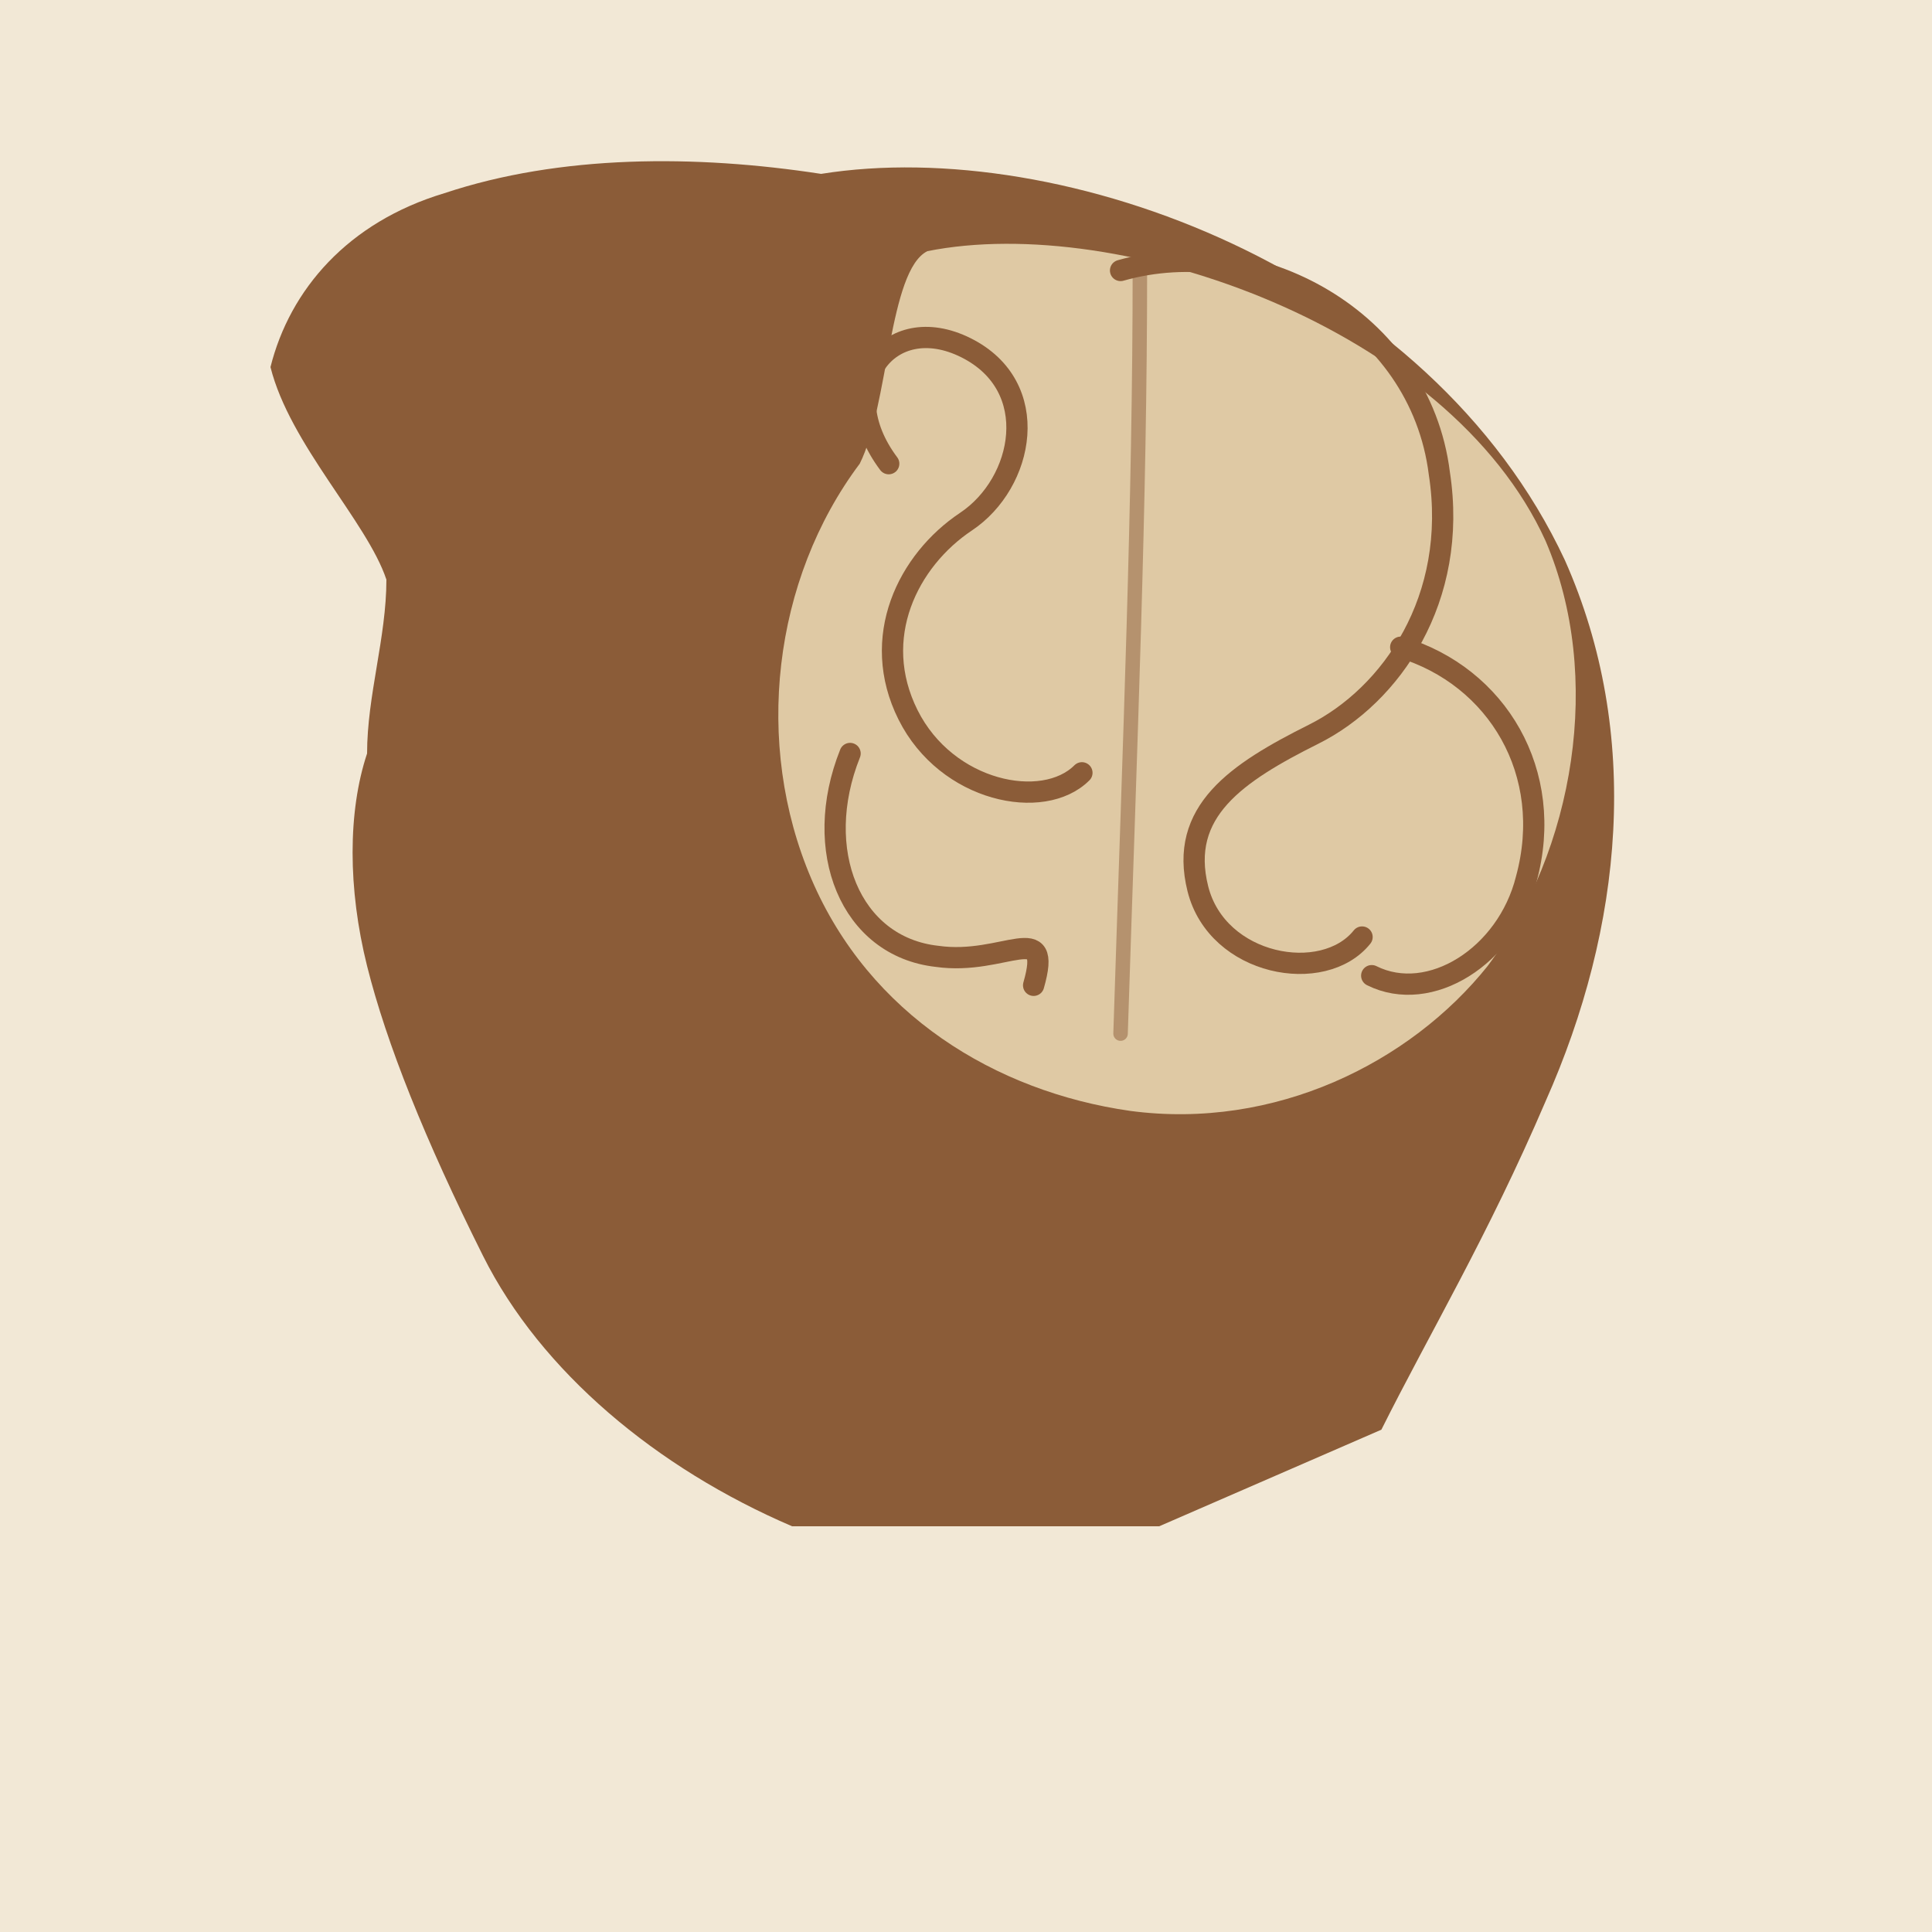
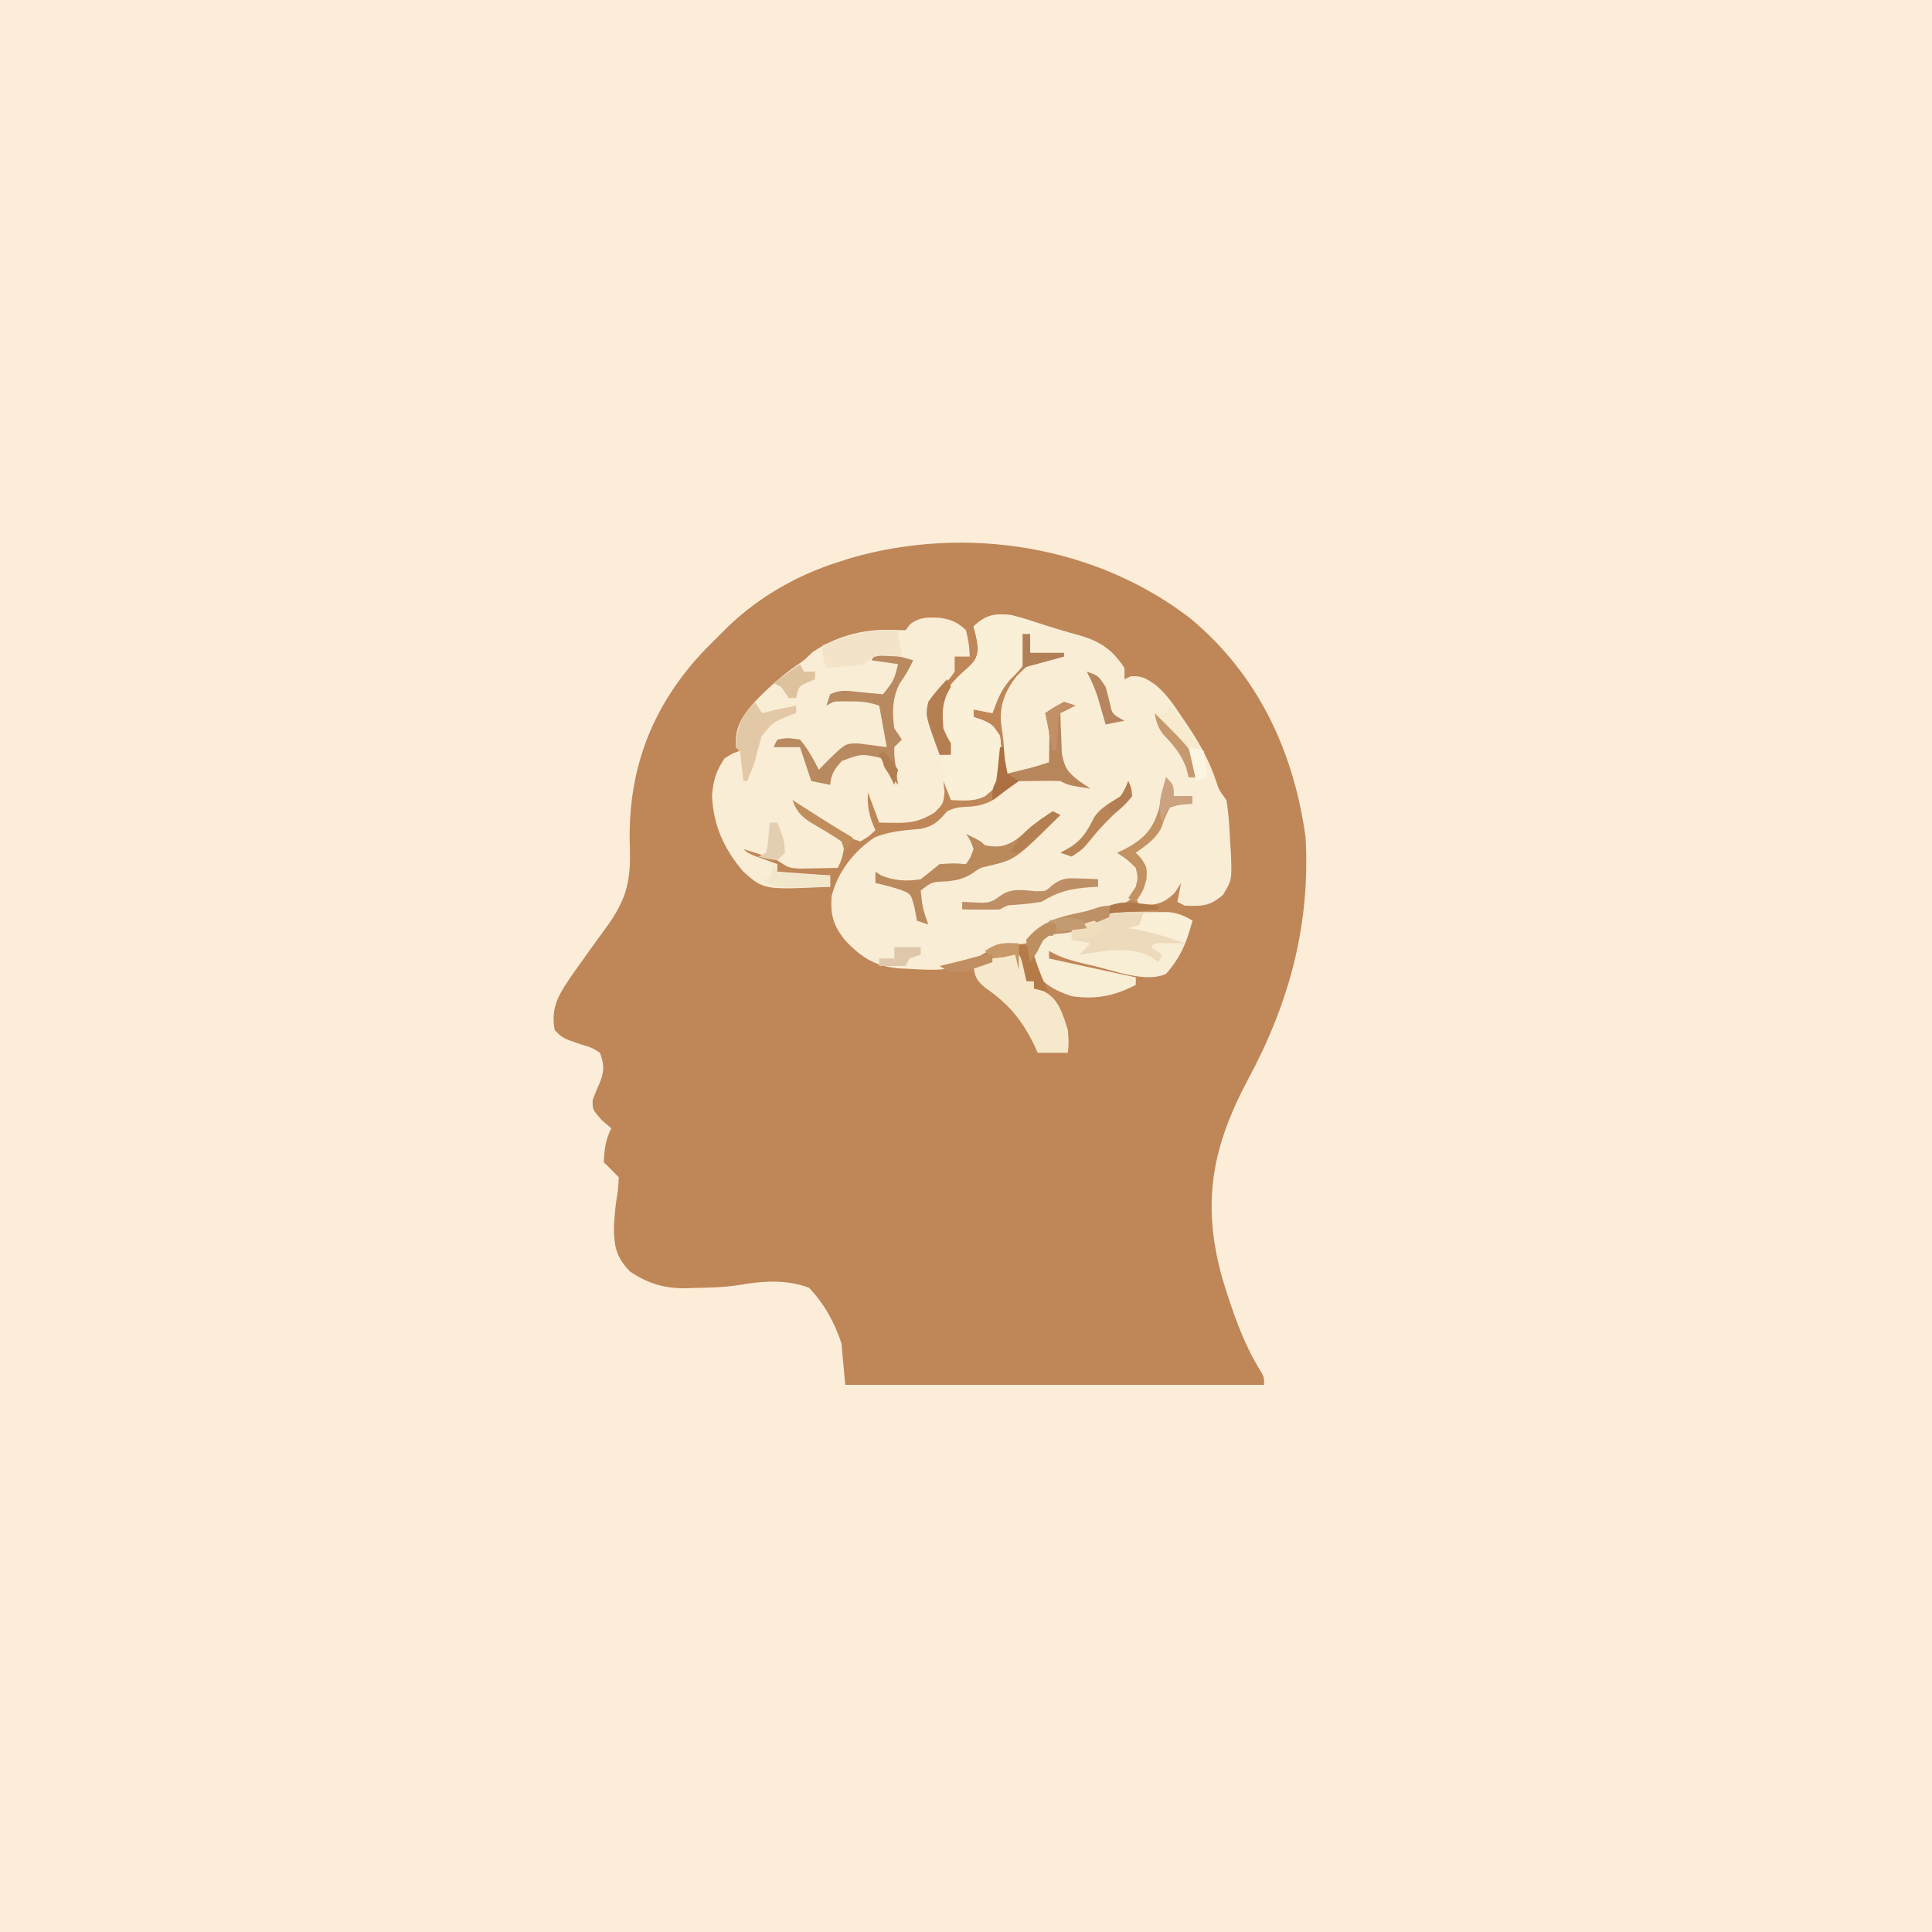
- <svg xmlns="http://www.w3.org/2000/svg" viewBox="0 0 200 200">
-   <rect width="200" height="200" fill="#f2e8d6" />
-   <path fill="#8B5C38" d="     M 85,18     C 110,14 148,28 162,58     C 170,76 168,96 160,114     C 154,128 148,138 143,148     L 120,158 L 82,158     C 68,152 56,142 50,130     C 44,118 40,108 38,100     C 36,92 36,84 38,78     C 38,72 40,66 40,60     C 38,54 30,46 28,38     C 30,30 36,23 46,20     C 58,16 72,16 85,18     Z   " />
-   <path fill="#dfc9a4" d="     M 96,26     C 116,22 150,34 160,56     C 166,70 163,88 154,100     C 146,110 132,117 117,115     C 103,113 90,105 84,91     C 78,77 80,60 89,48     C 92,42 92,28 96,26     Z   " />
-   <path fill="none" stroke="#8B5C38" stroke-width="2.2" stroke-linecap="round" d="     M 92,48 C 86,40 92,32 100,36 C 108,40 106,50 100,54     C 94,58 90,66 94,74 C 98,82 108,84 112,80   " />
-   <path fill="none" stroke="#8B5C38" stroke-width="2.2" stroke-linecap="round" d="     M 88,78 C 84,88 88,98 97,99 C 104,100 109,95 107,102   " />
-   <path fill="none" stroke="#8B5C38" stroke-width="2.2" stroke-linecap="round" d="     M 116,28 C 130,24 147,33 149,49 C 151,62 144,72 136,76     C 128,80 122,84 124,92 C 126,100 137,102 141,97   " />
-   <path fill="none" stroke="#8B5C38" stroke-width="2.2" stroke-linecap="round" d="     M 145,67 C 155,70 161,80 158,91 C 156,99 148,104 142,101   " />
-   <path fill="none" stroke="#8B5C38" stroke-width="1.5" stroke-linecap="round" opacity="0.5" d="     M 118,28 C 118,52 117,76 116,107   " />
+ <svg xmlns="http://www.w3.org/2000/svg" version="1.1" width="512" height="512">
+   <path d="M0 0 C168.96 0 337.92 0 512 0 C512 168.96 512 337.92 512 512 C343.04 512 174.08 512 0 512 C0 343.04 0 174.08 0 0 Z " fill="#FCEDD9" transform="translate(0,0)" />
+   <path d="M0 0 C17.826 14.869 27.366 35.218 30.449 58.043 C31.711 81.069 26.174 101.629 15.324 121.855 C5.689 139.829 2.716 154.87 8.449 175.043 C11.057 183.546 13.843 191.887 18.566 199.477 C19.449 201.043 19.449 201.043 19.449 203.043 C-17.181 203.043 -53.811 203.043 -91.551 203.043 C-91.881 199.413 -92.211 195.783 -92.551 192.043 C-94.442 186.431 -97.08 181.584 -101.176 177.293 C-107.053 175.116 -113.248 175.457 -119.371 176.543 C-123.406 177.177 -127.347 177.304 -131.426 177.355 C-132.19 177.384 -132.955 177.413 -133.742 177.443 C-139.484 177.507 -143.752 176.238 -148.551 173.043 C-152.111 169.394 -152.788 166.609 -152.863 161.668 C-152.756 158.238 -152.4 154.98 -151.801 151.605 C-151.718 150.43 -151.636 149.254 -151.551 148.043 C-152.863 146.689 -154.196 145.355 -155.551 144.043 C-155.377 140.678 -155.063 138.067 -153.551 135.043 C-154.396 134.321 -155.242 133.599 -156.113 132.855 C-158.551 130.043 -158.551 130.043 -158.488 127.543 C-157.855 125.855 -157.166 124.187 -156.426 122.543 C-155.356 119.485 -155.49 118.09 -156.551 115.043 C-158.772 113.643 -158.772 113.643 -161.488 112.855 C-166.399 111.195 -166.399 111.195 -168.551 109.043 C-169.748 102.792 -167.219 99.26 -163.762 94.152 C-162.167 91.91 -160.569 89.67 -158.965 87.434 C-158.524 86.819 -158.083 86.204 -157.628 85.571 C-156.764 84.372 -155.893 83.179 -155.016 81.99 C-149.107 73.9 -148.277 68.978 -148.676 59.168 C-149.044 39.237 -142.446 22.617 -128.687 8.17 C-127.322 6.78 -125.937 5.411 -124.551 4.043 C-123.798 3.291 -123.045 2.54 -122.27 1.766 C-114.144 -5.904 -104.196 -11.587 -93.551 -14.957 C-92.396 -15.33 -91.241 -15.702 -90.051 -16.086 C-59.521 -24.83 -25.17 -19.452 0 0 Z " fill="#BF8658" transform="translate(315.5508,163.957)" />
+   <path d="M0 0 C3.078 0.77 3.078 0.77 6.25 1.812 C10.317 3.136 14.373 4.382 18.5 5.5 C23.803 7.084 26.911 9.367 30 14 C30 14.99 30 15.98 30 17 C30.536 16.753 31.073 16.505 31.625 16.25 C34.619 15.935 35.985 16.94 38.395 18.627 C41.387 21.187 43.459 24.364 45.625 27.625 C46.106 28.335 46.586 29.045 47.082 29.776 C50.109 34.352 52.579 38.851 54.316 44.082 C55.014 46.284 55.014 46.284 57 49 C57.651 52.637 57.797 56.314 58 60 C58.099 61.481 58.099 61.481 58.199 62.992 C58.482 70.196 58.482 70.196 56.125 74.125 C52.675 77.169 50.543 77.189 46 77 C45.34 76.67 44.68 76.34 44 76 C44.33 74.35 44.66 72.7 45 71 C44.484 71.804 43.969 72.609 43.438 73.438 C40.368 76.664 38.351 76.749 34 77 C33.67 76.34 33.34 75.68 33 75 C33.33 74.402 33.66 73.804 34 73.188 C35.298 70.347 34.906 68.945 34 66 C33.34 65.01 32.68 64.02 32 63 C32.907 62.34 33.815 61.68 34.75 61 C38.445 57.962 40.167 54.345 42 50 C43.98 50 45.96 50 48 50 C48 49.34 48 48.68 48 48 C46.824 48.093 46.824 48.093 45.625 48.188 C44.759 48.126 43.892 48.064 43 48 C42.34 47.01 41.68 46.02 41 45 C40.853 45.808 40.706 46.616 40.555 47.449 C38.494 57.267 38.494 57.267 35 60.188 C32 62 32 62 29 63 C30.268 63.773 30.268 63.773 31.562 64.562 C34 67 34 67 34.062 70.562 C32.845 74.503 32.487 75.016 29 77 C25.088 78.211 21.084 79.056 17.086 79.93 C11.382 81.293 8.343 83.101 4 87 C2.054 87.255 0.104 87.505 -1.855 87.625 C-5.252 88.219 -7.852 90.006 -10.727 91.844 C-15.911 94.48 -21.399 94.099 -27.062 93.75 C-28.104 93.709 -28.104 93.709 -29.166 93.668 C-35.614 93.288 -39.42 91.022 -43.812 86.438 C-47.075 82.532 -48.007 79.588 -47.617 74.523 C-46.051 68.118 -41.68 62.529 -36.195 58.914 C-32.294 57.29 -28.17 57.011 -23.988 56.652 C-20.462 55.882 -19.319 54.686 -17 52 C-14.73 50.865 -13.27 50.87 -10.75 50.75 C-5.653 50.251 -3.654 48.484 0 45 C2.937 43.213 5.078 42.748 8.5 42.812 C9.253 42.819 10.006 42.825 10.781 42.832 C12.96 42.997 14.902 43.404 17 44 C16.358 43.487 15.716 42.974 15.055 42.445 C12.347 39.223 12.342 37.039 12.125 32.875 C12.005 31.015 12.005 31.015 11.883 29.117 C12 26 12 26 14 24 C12.35 24.66 10.7 25.32 9 26 C9.491 26.843 9.491 26.843 9.992 27.703 C11.118 30.269 11.207 31.968 11.125 34.75 C11.107 35.549 11.089 36.348 11.07 37.172 C11.047 37.775 11.024 38.378 11 39 C6.446 41.666 3.261 42.316 -2 42 C-1.988 41.348 -1.977 40.695 -1.965 40.023 C-1.891 34.411 -1.891 34.411 -2.688 28.875 C-3.217 24.007 -1.59 20.005 1.434 16.191 C3.839 13.69 5.683 12.106 9 11 C7.68 10.67 6.36 10.34 5 10 C5 8.35 5 6.7 5 5 C4.34 5 3.68 5 3 5 C3.289 6.011 3.578 7.021 3.875 8.062 C4.011 12.332 3.928 12.591 1.25 15.5 C0.696 16.068 0.141 16.637 -0.43 17.223 C-2.789 19.893 -3.779 22.677 -5 26 C-6.65 25.67 -8.3 25.34 -10 25 C-10 25.66 -10 26.32 -10 27 C-9.216 27.268 -8.432 27.536 -7.625 27.812 C-5 29 -5 29 -3 32 C-2.664 34.777 -2.664 34.777 -2.625 37.938 C-2.597 38.978 -2.568 40.018 -2.539 41.09 C-3.106 44.667 -4.215 45.769 -7 48 C-9.957 49.478 -12.742 49.06 -16 49 C-16.66 47.35 -17.32 45.7 -18 44 C-17.845 45.361 -17.845 45.361 -17.688 46.75 C-18 50 -18 50 -20.312 52.312 C-23.93 54.584 -26.503 55.123 -30.688 55.062 C-31.9 55.049 -31.9 55.049 -33.137 55.035 C-33.752 55.024 -34.366 55.012 -35 55 C-35.99 52.36 -36.98 49.72 -38 47 C-38.22 50.856 -37.604 53.492 -36 57 C-37.688 58.625 -37.688 58.625 -40 60 C-44.012 58.791 -47.319 56.648 -50.812 54.375 C-51.788 53.743 -52.764 53.112 -53.77 52.461 C-54.506 51.979 -55.242 51.497 -56 51 C-53.431 53.708 -50.95 55.83 -47.75 57.75 C-47.044 58.178 -46.337 58.606 -45.609 59.047 C-45.078 59.361 -44.547 59.676 -44 60 C-44.875 64.75 -44.875 64.75 -46 67 C-48.104 67.054 -50.208 67.093 -52.312 67.125 C-53.484 67.148 -54.656 67.171 -55.863 67.195 C-59 67 -59 67 -62 65 C-63.548 64.417 -65.112 63.877 -66.688 63.375 C-67.496 63.115 -68.304 62.854 -69.137 62.586 C-69.752 62.393 -70.366 62.199 -71 62 C-69.54 63.46 -67.867 63.858 -65.938 64.562 C-65.204 64.832 -64.471 65.101 -63.715 65.379 C-63.149 65.584 -62.583 65.789 -62 66 C-62 66.66 -62 67.32 -62 68 C-55.07 68.495 -55.07 68.495 -48 69 C-48 69.99 -48 70.98 -48 72 C-65.57 72.824 -65.57 72.824 -71 68 C-76.095 62.069 -78.94 55.8 -79.312 47.938 C-78.983 43.789 -78.298 41.447 -76 38 C-73.812 36.625 -73.812 36.625 -72 36 C-72.33 35.67 -72.66 35.34 -73 35 C-73.232 29.559 -71.509 27.007 -67.938 22.938 C-64.458 19.292 -60.885 16.11 -56.75 13.234 C-54.838 11.948 -54.838 11.948 -52.75 9.875 C-45.977 5.257 -38.1 3.4 -30 4 C-29.34 4 -28.68 4 -28 4 C-27.629 3.505 -27.258 3.01 -26.875 2.5 C-24.352 0.481 -22.156 0.578 -19.004 0.723 C-15.938 1.147 -14.263 1.874 -12 4 C-11.188 7.688 -11.188 7.688 -11 11 C-12.32 11 -13.64 11 -15 11 C-15 12.32 -15 13.64 -15 15 C-16.348 16.895 -16.348 16.895 -18.062 18.812 C-20.741 22.193 -20.741 22.193 -20.938 26.562 C-20.628 27.697 -20.319 28.831 -20 30 C-19.667 32.333 -19.333 34.667 -19 37 C-18.01 37 -17.02 37 -16 37 C-16.742 35.484 -16.742 35.484 -17.5 33.938 C-19.102 30.135 -19.529 27.154 -19 23 C-17.04 19.306 -14.803 16.819 -11.688 14.125 C-9.737 12.287 -9.041 11.549 -8.84 8.844 C-9.117 6.371 -9.117 6.371 -10 3 C-6.623 -0.117 -4.518 -0.288 0 0 Z " fill="#F9EDD5" transform="translate(268,163)" />
+   <path d="M0 0 C3.052 0.869 6.028 1.891 9 3 C8.01 3.33 7.02 3.66 6 4 C5.67 4.66 5.34 5.32 5 6 C4.34 5.67 3.68 5.34 3 5 C3.289 6.011 3.578 7.021 3.875 8.062 C4.011 12.332 3.928 12.591 1.25 15.5 C0.696 16.068 0.141 16.637 -0.43 17.223 C-2.789 19.893 -3.779 22.677 -5 26 C-6.65 25.67 -8.3 25.34 -10 25 C-10 25.66 -10 26.32 -10 27 C-9.216 27.268 -8.432 27.536 -7.625 27.812 C-5 29 -5 29 -3 32 C-2.664 34.777 -2.664 34.777 -2.625 37.938 C-2.597 38.978 -2.568 40.018 -2.539 41.09 C-3.106 44.667 -4.215 45.769 -7 48 C-9.957 49.478 -12.742 49.06 -16 49 C-17.485 43.555 -17.485 43.555 -19 38 C-17.515 37.505 -17.515 37.505 -16 37 C-16.495 35.989 -16.99 34.979 -17.5 33.938 C-19.102 30.135 -19.529 27.154 -19 23 C-17.04 19.306 -14.803 16.819 -11.688 14.125 C-9.737 12.287 -9.041 11.549 -8.84 8.844 C-9.117 6.371 -9.117 6.371 -10 3 C-6.639 -0.103 -4.52 -0.512 0 0 Z " fill="#FAEFD7" transform="translate(268,163)" />
+   <path d="M0 0 C1.172 -0.004 1.172 -0.004 2.367 -0.008 C3.578 0.004 3.578 0.004 4.812 0.016 C5.619 0.008 6.426 0 7.258 -0.008 C8.039 -0.005 8.82 -0.003 9.625 0 C10.333 0.002 11.04 0.005 11.77 0.007 C14.122 0.305 15.76 1.105 17.812 2.266 C16.403 7.829 14.644 12.082 10.801 16.367 C5.563 18.734 -2.513 15.624 -7.938 14.328 C-9.049 14.074 -9.049 14.074 -10.184 13.814 C-13.742 12.974 -17.019 12.125 -20.188 10.266 C-20.188 10.926 -20.188 11.586 -20.188 12.266 C-12.531 13.982 -4.861 15.628 2.812 17.266 C2.812 17.926 2.812 18.586 2.812 19.266 C-2.882 22.237 -7.777 23.186 -14.188 22.266 C-18.701 20.733 -21.518 19.269 -24.188 15.266 C-24.625 12.891 -24.625 12.891 -24.188 10.266 C-20.695 5.208 -16.518 4.232 -10.809 2.941 C-8.236 2.39 -8.236 2.39 -6.285 1.24 C-3.997 0.177 -2.506 0.008 0 0 Z " fill="#F8EED6" transform="translate(298.1875,241.7344)" />
+   <path d="M0 0 C1 1 1 1 1.062 4.062 C1.042 5.032 1.021 6.001 1 7 C1.66 7 2.32 7 3 7 C3.33 7.66 3.66 8.32 4 9 C4.951 9.425 4.951 9.425 5.922 9.859 C9.699 11.933 10.731 16.054 12 20 C12.25 23.562 12.25 23.562 12 26 C9.36 26 6.72 26 4 26 C3.683 25.299 3.366 24.598 3.039 23.875 C-0.289 17.109 -3.721 13.048 -9.926 8.754 C-12.188 6.841 -12.663 5.892 -13 3 C-8.421 0.802 -5.19 -0.494 0 0 Z " fill="#F6E9CB" transform="translate(271,253)" />
+   <path d="M0 0 C1.177 -0.002 1.177 -0.002 2.378 -0.004 C6.237 0.069 9.359 0.192 12.625 2.375 C11.965 4.355 11.305 6.335 10.625 8.375 C9.326 8.354 8.026 8.334 6.688 8.312 C5.333 8.291 3.977 8.304 2.625 8.375 C2.295 8.705 1.965 9.035 1.625 9.375 C2.615 10.035 3.605 10.695 4.625 11.375 C4.295 12.035 3.965 12.695 3.625 13.375 C2.944 12.88 2.264 12.385 1.562 11.875 C-4.278 8.893 -11.066 10.574 -17.375 11.375 C-16.385 10.385 -15.395 9.395 -14.375 8.375 C-16.025 8.045 -17.675 7.715 -19.375 7.375 C-19.375 6.385 -19.375 5.395 -19.375 4.375 C-13.02 0.798 -7.162 -0.012 0 0 Z " fill="#EDD9BC" transform="translate(303.375,241.625)" />
+   <path d="M0 0 C3.469 0.458 6.674 0.891 10 2 C8.923 4.237 7.861 6.187 6.375 8.188 C4.478 12.069 4.386 15.742 5 20 C5.66 20.99 6.32 21.98 7 23 C6.34 23.66 5.68 24.32 5 25 C4.977 27.45 4.977 27.45 5.375 30.125 C5.486 31.035 5.597 31.945 5.711 32.883 C5.854 33.931 5.854 33.931 6 35 C2 30.25 2 30.25 2 28 C-3.702 26.691 -3.702 26.691 -8.938 28.688 C-10.936 30.928 -11.685 32.062 -12 35 C-13.65 34.67 -15.3 34.34 -17 34 C-17.99 31.03 -18.98 28.06 -20 25 C-22.31 25 -24.62 25 -27 25 C-26.67 24.34 -26.34 23.68 -26 23 C-23.312 22.5 -23.312 22.5 -20 23 C-17.919 25.452 -16.445 28.135 -15 31 C-14.237 30.216 -13.474 29.433 -12.688 28.625 C-7.943 23.991 -7.943 23.991 -4.52 24.023 C-2.013 24.349 0.493 24.674 3 25 C2.34 21.37 1.68 17.74 1 14 C-1.827 13.058 -3.632 12.865 -6.562 12.875 C-7.74 12.871 -7.74 12.871 -8.941 12.867 C-11.064 12.87 -11.064 12.87 -13 14 C-12.67 13.01 -12.34 12.02 -12 11 C-9.164 9.582 -7.009 10.137 -3.875 10.438 C-2.231 10.59 -2.231 10.59 -0.555 10.746 C0.71 10.872 0.71 10.872 2 11 C4.912 7.33 4.912 7.33 6 3 C3.69 2.67 1.38 2.34 -1 2 C-0.67 1.34 -0.34 0.68 0 0 Z " fill="#B9895F" transform="translate(232,173)" />
+   <path d="M0 0 C0.66 0.33 1.32 0.66 2 1 C-9.808 12.768 -9.808 12.768 -17.117 14.523 C-19.217 14.951 -19.217 14.951 -21.562 16.625 C-24.02 18.011 -25.376 18.278 -28.125 18.562 C-32.056 18.707 -32.056 18.707 -35 21 C-34.515 25.646 -34.515 25.646 -33 30 C-33.99 29.67 -34.98 29.34 -36 29 C-36.206 27.886 -36.413 26.773 -36.625 25.625 C-37.572 21.928 -37.572 21.928 -40.125 20.871 C-42.405 20.134 -44.659 19.506 -47 19 C-47 18.01 -47 17.02 -47 16 C-46.505 16.33 -46.01 16.66 -45.5 17 C-42.006 18.397 -38.68 18.635 -35 18 C-33.317 16.687 -31.65 15.354 -30 14 C-26.188 13.75 -26.188 13.75 -23 14 C-21.783 12.235 -21.783 12.235 -21 10 C-21.783 7.765 -21.783 7.765 -23 6 C-19.125 7.875 -19.125 7.875 -18 9 C-14.602 9.68 -12.618 9.402 -9.707 7.508 C-7.43 5.717 -5.216 3.866 -3 2 C-2.01 1.34 -1.02 0.68 0 0 Z " fill="#BA895C" transform="translate(279,215)" />
+   <path d="M0 0 C0.33 2.31 0.66 4.62 1 7 C-0.093 6.959 -1.186 6.918 -2.312 6.875 C-6.089 6.679 -6.089 6.679 -9 9 C-11.48 9.414 -11.48 9.414 -14.188 9.625 C-15.089 9.7 -15.99 9.775 -16.918 9.852 C-17.605 9.901 -18.292 9.95 -19 10 C-20 7 -20 7 -20 4 C-13.161 1.447 -7.338 -0.564 0 0 Z " fill="#F3E3C9" transform="translate(238,167)" />
+   <path d="M0 0 C0.66 0.99 1.32 1.98 2 3 C2.557 2.856 3.114 2.711 3.688 2.562 C6.114 1.972 8.549 1.477 11 1 C11 1.66 11 2.32 11 3 C10.457 3.184 9.915 3.369 9.355 3.559 C4.831 5.382 4.831 5.382 1.871 9.094 C1.143 11.381 0.553 13.665 0 16 C-0.649 17.674 -1.306 19.345 -2 21 C-2.33 21 -2.66 21 -3 21 C-3.228 18.949 -3.456 16.898 -3.684 14.848 C-3.819 12.989 -3.819 12.989 -5 12 C-4.695 6.706 -3.632 3.866 0 0 Z " fill="#E2C8A6" transform="translate(200,186)" />
+   <path d="M0 0 C0.99 0.33 1.98 0.66 3 1 C1.02 1.99 1.02 1.99 -1 3 C-0.94 5.251 -0.851 7.501 -0.75 9.75 C-0.704 11.003 -0.657 12.256 -0.609 13.547 C0.084 17.474 0.911 18.588 4 21 C4.99 21.66 5.98 22.32 7 23 C1.25 22.125 1.25 22.125 -1 21 C-2.478 20.93 -3.958 20.916 -5.438 20.938 C-6.22 20.947 -7.002 20.956 -7.809 20.965 C-8.893 20.982 -8.893 20.982 -10 21 C-10.99 21 -11.98 21 -13 21 C-13.66 20.34 -14.32 19.68 -15 19 C-13.014 18.512 -11.029 18.023 -9.043 17.535 C-7.343 17.09 -5.667 16.556 -4 16 C-3.973 14.583 -3.953 13.167 -3.938 11.75 C-3.926 10.961 -3.914 10.172 -3.902 9.359 C-3.996 7.093 -4.368 5.171 -5 3 C-2.688 1.438 -2.688 1.438 0 0 Z " fill="#B8865B" transform="translate(282,186)" />
+   <path d="M0 0 C2 2 2 2 2 5 C3.65 5 5.3 5 7 5 C7 5.66 7 6.32 7 7 C6.072 7.021 5.144 7.041 4.188 7.062 C3.136 7.372 2.084 7.681 1 8 C-0.448 10.988 -0.448 10.988 -1.145 13.145 C-2.627 16.359 -5.188 17.938 -8 20 C-7.484 20.536 -6.969 21.073 -6.438 21.625 C-5 24 -5 24 -5.188 27.062 C-6 30 -6 30 -8 33 C-8.66 32.67 -9.32 32.34 -10 32 C-9.34 31.01 -8.68 30.02 -8 29 C-7.416 26.543 -7.416 26.543 -8 24 C-10.399 21.664 -10.399 21.664 -13 20 C-12.397 19.729 -11.793 19.459 -11.172 19.18 C-6.134 16.466 -3.626 14.192 -1.937 8.571 C-1.208 5.729 -0.564 2.879 0 0 Z " fill="#C29263" transform="translate(309,206)" />
+   <path d="M0 0 C2.916 3.54 5.501 7.163 8 11 C7.34 11.66 6.68 12.32 6 13 C6.322 16.099 6.322 16.099 7 19 C6.34 19 5.68 19 5 19 C4.794 18.154 4.588 17.309 4.375 16.438 C2.882 12.705 1.086 10.571 -1.66 7.711 C-3.146 5.813 -3.584 4.352 -4 2 C-3.01 2 -2.02 2 -1 2 C-0.67 1.34 -0.34 0.68 0 0 Z " fill="#F7EACD" transform="translate(310,187)" />
+   <path d="M0 0 C0 0.99 0 1.98 0 3 C-9.555 7.134 -9.555 7.134 -14 7.5 C-14.99 7.665 -15.98 7.83 -17 8 C-18.409 9.817 -18.409 9.817 -19 12 C-19.66 12.99 -20.32 13.98 -21 15 C-21.875 12.312 -21.875 12.312 -22 9 C-17.832 3.879 -12.912 2.926 -6.609 1.578 C-4.191 1.042 -2.45 0 0 0 Z " fill="#BE9066" transform="translate(294,240)" />
+   <path d="M0 0 C1.416 -0.054 2.833 -0.093 4.25 -0.125 C5.039 -0.148 5.828 -0.171 6.641 -0.195 C9.207 0.017 10.792 0.713 13 2 C12.34 3.98 11.68 5.96 11 8 C10.42 7.795 9.84 7.59 9.242 7.379 C4.838 5.86 0.643 4.595 -4 4 C-3.01 3.67 -2.02 3.34 -1 3 C-0.67 2.01 -0.34 1.02 0 0 Z " fill="#FAEFD7" transform="translate(303,242)" />
+   <path d="M0 0 C1.338 0.041 1.338 0.041 2.703 0.082 C3.379 0.117 4.054 0.152 4.75 0.188 C4.75 0.848 4.75 1.508 4.75 2.188 C4.086 2.225 3.422 2.262 2.738 2.301 C-2.555 2.695 -5.707 3.392 -10.25 6.188 C-12.59 6.59 -14.894 6.809 -17.262 6.977 C-19.323 7.078 -19.323 7.078 -21.25 8.188 C-22.957 8.257 -24.667 8.272 -26.375 8.25 C-27.285 8.241 -28.195 8.232 -29.133 8.223 C-29.831 8.211 -30.53 8.199 -31.25 8.188 C-31.25 7.527 -31.25 6.867 -31.25 6.188 C-30.012 6.249 -28.775 6.311 -27.5 6.375 C-24.64 6.518 -23.602 6.46 -21.297 4.676 C-18.155 2.391 -15.423 3.102 -11.688 3.375 C-9.164 3.4 -9.164 3.4 -7.266 1.699 C-4.684 -0.237 -3.182 -0.126 0 0 Z " fill="#BE8E65" transform="translate(286.25,232.8125)" />
+   <path d="M0 0 C0.33 0.66 0.66 1.32 1 2 C4.276 2.47 4.276 2.47 8.062 2.625 C9.998 2.737 9.998 2.737 11.973 2.852 C13.471 2.925 13.471 2.925 15 3 C15 3.99 15 4.98 15 6 C12.562 6.054 10.126 6.094 7.688 6.125 C6.652 6.15 6.652 6.15 5.596 6.176 C1.829 6.212 0.216 6.144 -3 4 C-2.34 4 -1.68 4 -1 4 C-0.67 2.68 -0.34 1.36 0 0 Z " fill="#F2E6CB" transform="translate(205,229)" />
+   <path d="M0 0 C0.812 1.688 0.812 1.688 1 4 C-1.188 6.5 -1.188 6.5 -4 9 C-6.202 11.135 -8.165 13.21 -10.062 15.625 C-12 18 -12 18 -15 20 C-15.99 19.67 -16.98 19.34 -18 19 C-16.639 18.227 -16.639 18.227 -15.25 17.438 C-12.023 15.319 -10.785 13.047 -9.07 9.668 C-7.344 6.977 -4.664 5.679 -2 4 C-0.611 1.9 -0.611 1.9 0 0 Z " fill="#B98557" transform="translate(299,207)" />
+   <path d="M0 0 C0.33 0.66 0.66 1.32 1 2 C0.536 2.835 0.536 2.835 0.062 3.688 C-1.419 6.912 -1.251 9.489 -1 13 C-0.067 15.201 -0.067 15.201 1 17 C1 17.99 1 18.98 1 20 C0.01 20 -0.98 20 -2 20 C-5.789 9.648 -5.789 9.648 -5 6 C-3.482 3.797 -1.833 1.97 0 0 Z " fill="#B57E51" transform="translate(251,180)" />
+   <path d="M0 0 C0.879 1.707 0.879 1.707 1.562 3.812 C2.537 6.669 3.558 9.338 5 12 C3.68 11.67 2.36 11.34 1 11 C1 10.34 1 9.68 1 9 C0.34 9 -0.32 9 -1 9 C-1.248 7.886 -1.495 6.772 -1.75 5.625 C-2.61 1.954 -2.61 1.954 -5.125 0.562 C-5.744 0.377 -6.362 0.191 -7 0 C-3.99 -0.934 -3.133 -1.044 0 0 Z " fill="#B47B49" transform="translate(273,251)" />
+   <path d="M0 0 C2 2 2 2 2 5 C3.65 5 5.3 5 7 5 C7 5.66 7 6.32 7 7 C6.051 7.082 5.103 7.165 4.125 7.25 C0.895 7.651 0.895 7.651 -0.375 10.062 C-0.581 10.702 -0.787 11.341 -1 12 C-2.456 7.479 -1.27 4.484 0 0 Z " fill="#CBA380" transform="translate(309,206)" />
+   <path d="M0 0 C0.736 0.471 1.472 0.941 2.23 1.426 C3.206 2.048 4.182 2.671 5.188 3.312 C6.15 3.927 7.113 4.542 8.105 5.176 C10.716 6.821 13.347 8.424 16 10 C15.34 11.32 14.68 12.64 14 14 C13.67 13.01 13.34 12.02 13 11 C10.271 9.112 7.433 7.487 4.566 5.816 C1.992 3.995 1.069 2.911 0 0 Z " fill="#C08E5D" transform="translate(210,212)" />
+   <path d="M0 0 C0.33 0.66 0.66 1.32 1 2 C1.99 2 2.98 2 4 2 C4 2.66 4 3.32 4 4 C3.361 4.268 2.721 4.536 2.062 4.812 C-0.331 5.887 -0.331 5.887 -1 9 C-1.66 9 -2.32 9 -3 9 C-3.66 8.01 -4.32 7.02 -5 6 C-5.66 5.67 -6.32 5.34 -7 5 C-4.69 3.35 -2.38 1.7 0 0 Z " fill="#DDC29E" transform="translate(212,176)" />
+   <path d="M0 0 C0.66 0 1.32 0 2 0 C3.257 2.906 4 4.796 4 8 C3.34 8.66 2.68 9.32 2 10 C-0.625 9.625 -0.625 9.625 -3 9 C-2.34 8.67 -1.68 8.34 -1 8 C-0.535 6.105 -0.535 6.105 -0.375 3.938 C-0.251 2.638 -0.128 1.339 0 0 Z " fill="#E4CEB1" transform="translate(204,218)" />
+   <path d="M0 0 C2.31 0 4.62 0 7 0 C7 0.66 7 1.32 7 2 C6.01 2.33 5.02 2.66 4 3 C3.67 3.66 3.34 4.32 3 5 C0.69 5 -1.62 5 -4 5 C-4 4.34 -4 3.68 -4 3 C-2.68 3 -1.36 3 0 3 C0 2.01 0 1.02 0 0 Z " fill="#DEC7AA" transform="translate(237,251)" />
+   <path d="M0 0 C0.66 0.33 1.32 0.66 2 1 C0.214 2.673 -1.579 4.338 -3.375 6 C-4.137 6.715 -4.137 6.715 -4.914 7.445 C-8.773 11 -8.773 11 -11 11 C-9.065 5.775 -4.475 2.984 0 0 Z " fill="#B48052" transform="translate(279,215)" />
+   <path d="M0 0 C10.844 10.744 10.844 10.744 11 17 C10.34 17 9.68 17 9 17 C8.794 16.154 8.588 15.309 8.375 14.438 C6.882 10.705 5.086 8.571 2.34 5.711 C0.854 3.813 0.416 2.352 0 0 Z " fill="#C5996D" transform="translate(306,189)" />
+   <path d="M0 0 C0.33 0 0.66 0 1 0 C1.103 1.114 1.206 2.228 1.312 3.375 C1.653 5.169 1.653 5.169 2 7 C2.99 7.66 3.98 8.32 5 9 C2.69 10.65 0.38 12.3 -2 14 C-2 11 -2 11 -1 9 C-0.775 7.463 -0.592 5.92 -0.438 4.375 C-0.354 3.558 -0.27 2.74 -0.184 1.898 C-0.123 1.272 -0.062 0.645 0 0 Z " fill="#AC7043" transform="translate(265,198)" />
+   <path d="M0 0 C3 1 3 1 5 4 C5.309 5.176 5.619 6.351 5.938 7.562 C6.679 11.241 6.679 11.241 10 13 C8.35 13.33 6.7 13.66 5 14 C4.807 13.325 4.613 12.649 4.414 11.953 C4.154 11.061 3.893 10.169 3.625 9.25 C3.37 8.368 3.115 7.487 2.852 6.578 C2.079 4.239 1.164 2.166 0 0 Z " fill="#B7865F" transform="translate(288,178)" />
+   <path d="M0 0 C-0.33 0.99 -0.66 1.98 -1 3 C-1.66 3 -2.32 3 -3 3 C-3.289 3.598 -3.578 4.196 -3.875 4.812 C-5 7 -5 7 -7 10 C-7.33 8.02 -7.66 6.04 -8 4 C-3.375 0 -3.375 0 0 0 Z " fill="#BD8E60" transform="translate(280,245)" />
+   <path d="M0 0 C0.66 0 1.32 0 2 0 C2 1.65 2 3.3 2 5 C4.97 5 7.94 5 11 5 C11 5.33 11 5.66 11 6 C5.555 7.485 5.555 7.485 0 9 C0 6.03 0 3.06 0 0 Z " fill="#B28056" transform="translate(271,168)" />
+   <path d="M0 0 C1.32 0.33 2.64 0.66 4 1 C4.33 3.31 4.66 5.62 5 8 C4.01 8.33 3.02 8.66 2 9 C1.34 6.03 0.68 3.06 0 0 Z " fill="#FCF5E1" transform="translate(315,198)" />
+   <path d="M0 0 C0.99 0.33 1.98 0.66 3 1 C2.355 1.224 1.711 1.449 1.047 1.68 C-1.244 2.829 -1.244 2.829 -1.609 5.383 C-1.656 6.288 -1.702 7.193 -1.75 8.125 C-1.807 9.035 -1.863 9.945 -1.922 10.883 C-1.961 11.931 -1.961 11.931 -2 13 C-2.33 13 -2.66 13 -3 13 C-3.66 9.7 -4.32 6.4 -5 3 C-2.688 1.438 -2.688 1.438 0 0 Z " fill="#C29067" transform="translate(282,186)" />
+   <path d="M0 0 C1.352 0.153 1.352 0.153 2.73 0.309 C3.418 0.392 4.105 0.476 4.812 0.562 C4.812 0.892 4.812 1.222 4.812 1.562 C-1.623 2.058 -1.623 2.058 -8.188 2.562 C-8.188 1.903 -8.188 1.242 -8.188 0.562 C-4.987 -0.504 -3.302 -0.386 0 0 Z " fill="#B0794B" transform="translate(302.1875,239.4375)" />
+   <path d="M0 0 C0 2.31 0 4.62 0 7 C-0.33 5.68 -0.66 4.36 -1 3 C-2.423 3.309 -2.423 3.309 -3.875 3.625 C-4.906 3.749 -5.938 3.873 -7 4 C-7.66 3.34 -8.32 2.68 -9 2 C-5.565 -0.29 -4.015 -0.178 0 0 Z " fill="#C79968" transform="translate(270,250)" />
+   <path d="M0 0 C0 0.66 0 1.32 0 2 C-1.577 2.56 -3.162 3.097 -4.75 3.625 C-5.632 3.927 -6.513 4.228 -7.422 4.539 C-10.41 5.073 -11.499 4.624 -14 3 C-10.973 2.268 -10.973 2.268 -7.945 1.535 C-2.365 0 -2.365 0 0 0 Z " fill="#C08E61" transform="translate(263,253)" />
+   <path d="M0 0 C0.99 0.66 1.98 1.32 3 2 C0.238 4.762 -2.207 4.579 -6 5 C-6 4.01 -6 3.02 -6 2 C-3.188 0.875 -3.188 0.875 0 0 Z " fill="#F0DDBE" transform="translate(290,244)" />
+   <path d="M0 0 C0.33 0.66 0.66 1.32 1 2 C-1.64 2.33 -4.28 2.66 -7 3 C-7 2.34 -7 1.68 -7 1 C-7.66 0.67 -8.32 0.34 -9 0 C-5.67 -0.832 -3.247 -1.276 0 0 Z " fill="#C49B71" transform="translate(287,244)" />
+   <path d="M0 0 C0.75 1.75 0.75 1.75 1 4 C-0.812 6.25 -0.812 6.25 -3 8 C-3.66 8 -4.32 8 -5 8 C-5 7.34 -5 6.68 -5 6 C-4.01 5.34 -3.02 4.68 -2 4 C-0.808 1.95 -0.808 1.95 0 0 Z " fill="#B37E53" transform="translate(299,207)" />
+   <path d="M0 0 C2.062 2.25 2.062 2.25 4 5 C3.67 6.32 3.34 7.64 3 9 C1.68 6.36 0.36 3.72 -1 1 C-0.67 0.67 -0.34 0.34 0 0 Z " fill="#B37E4F" transform="translate(234,199)" />
</svg>
